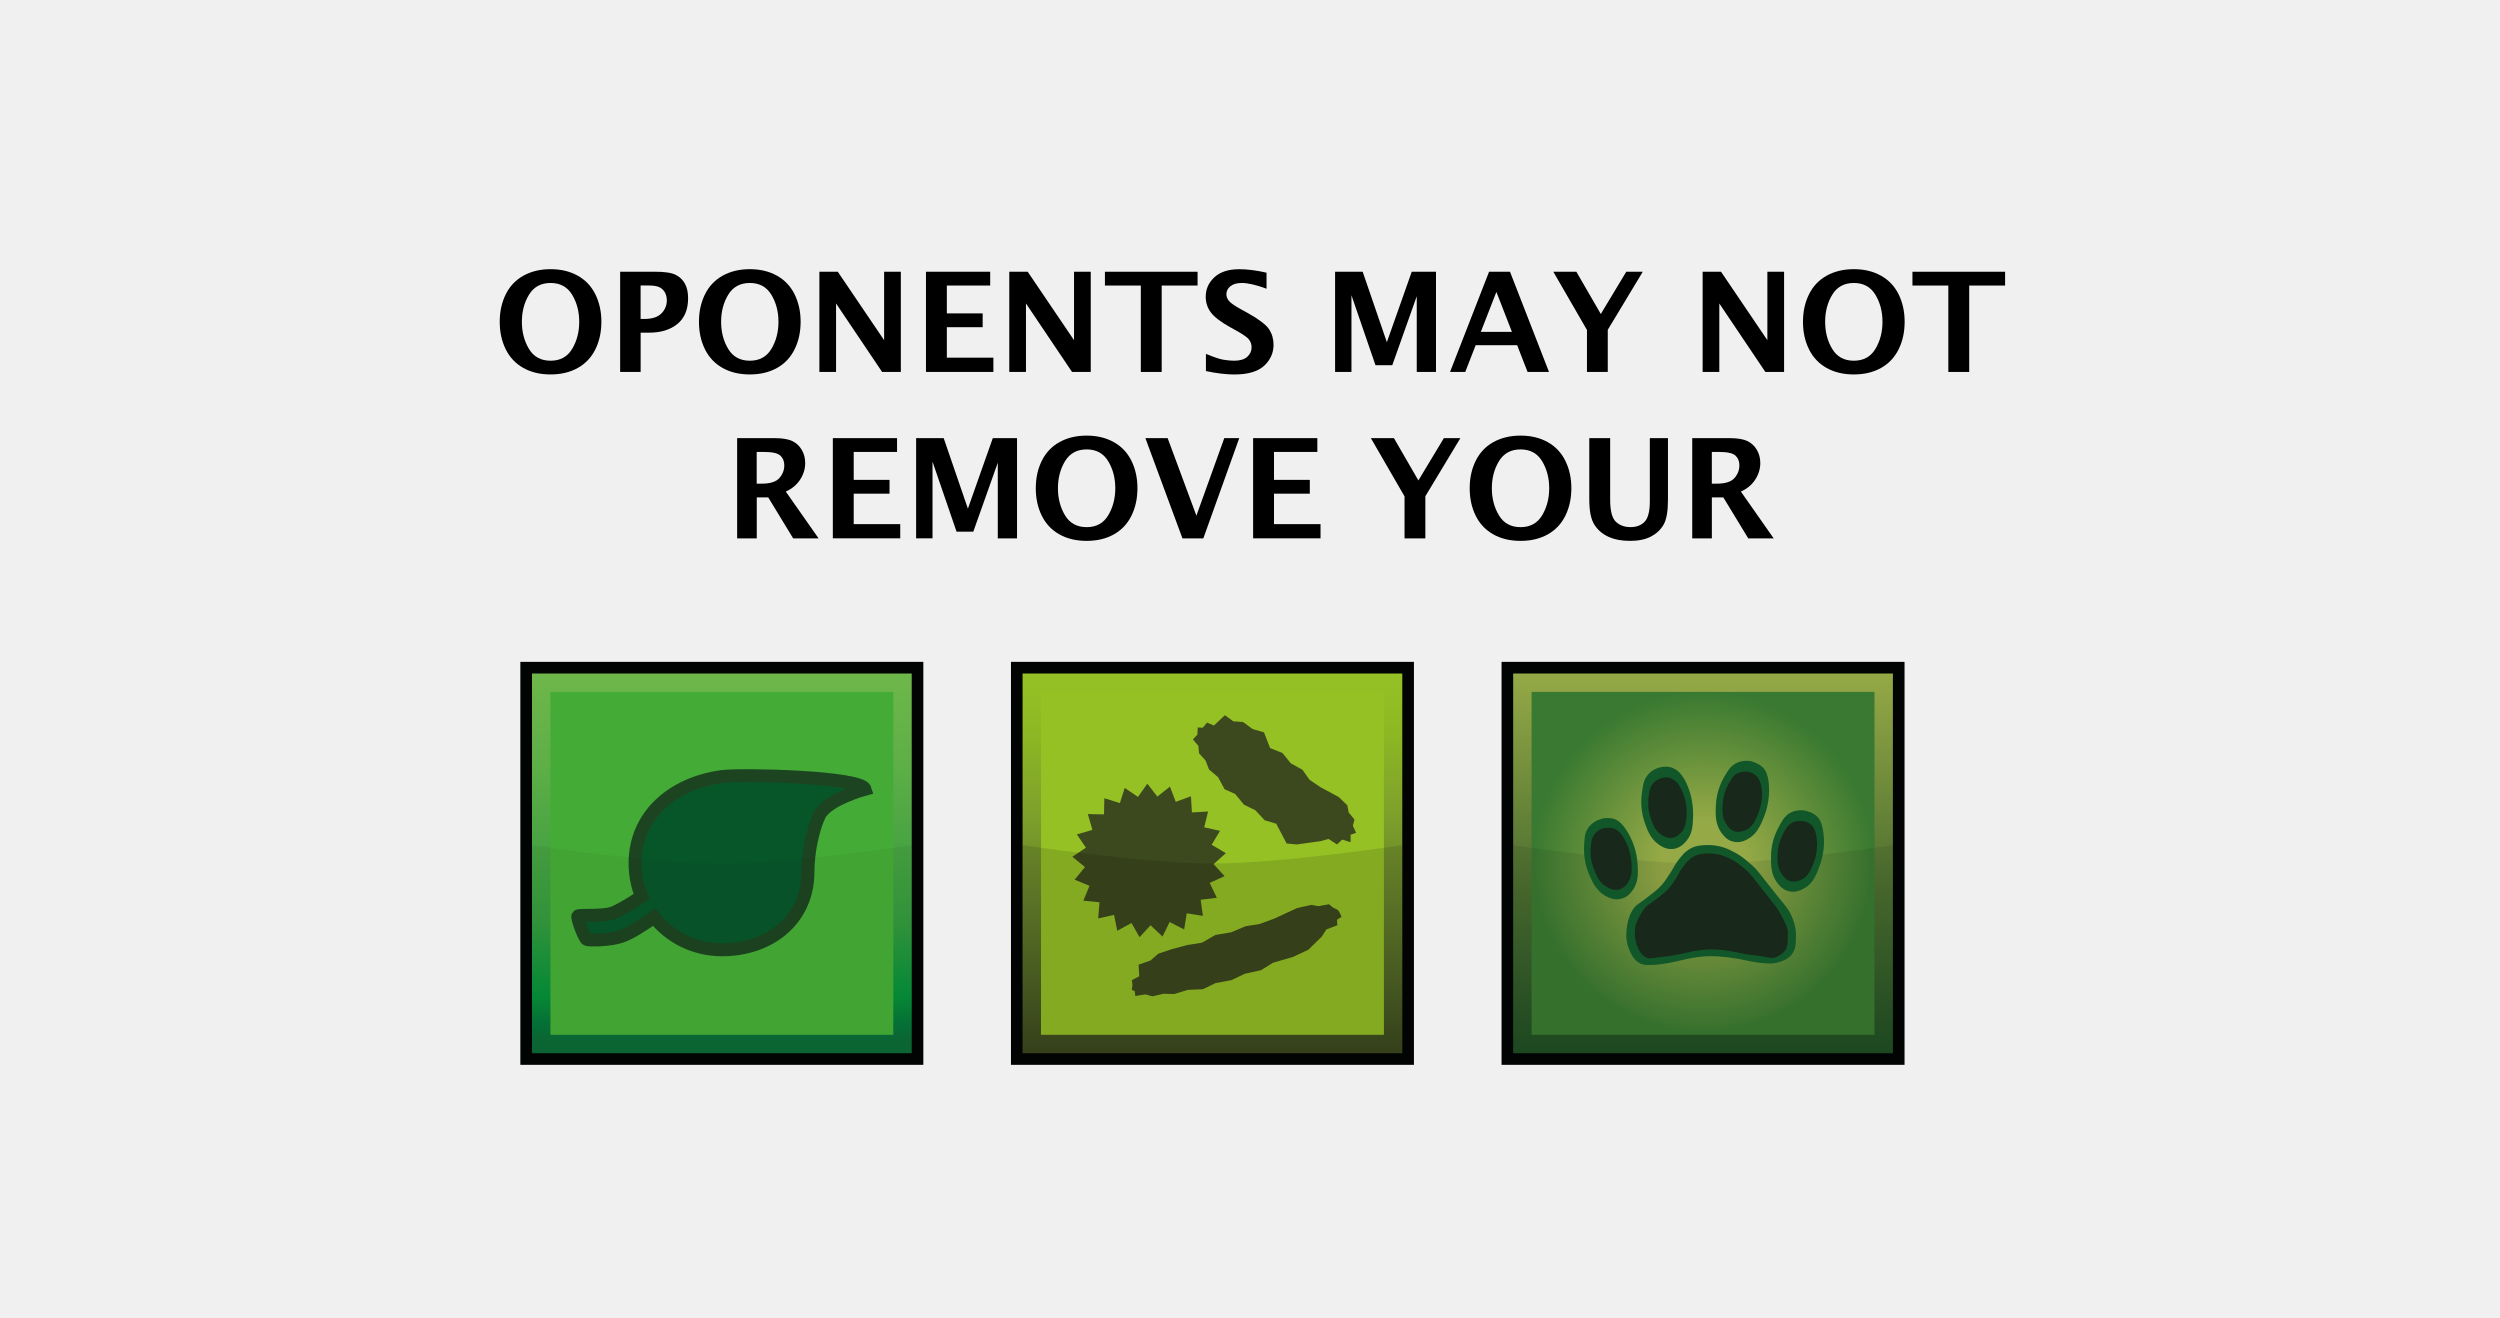
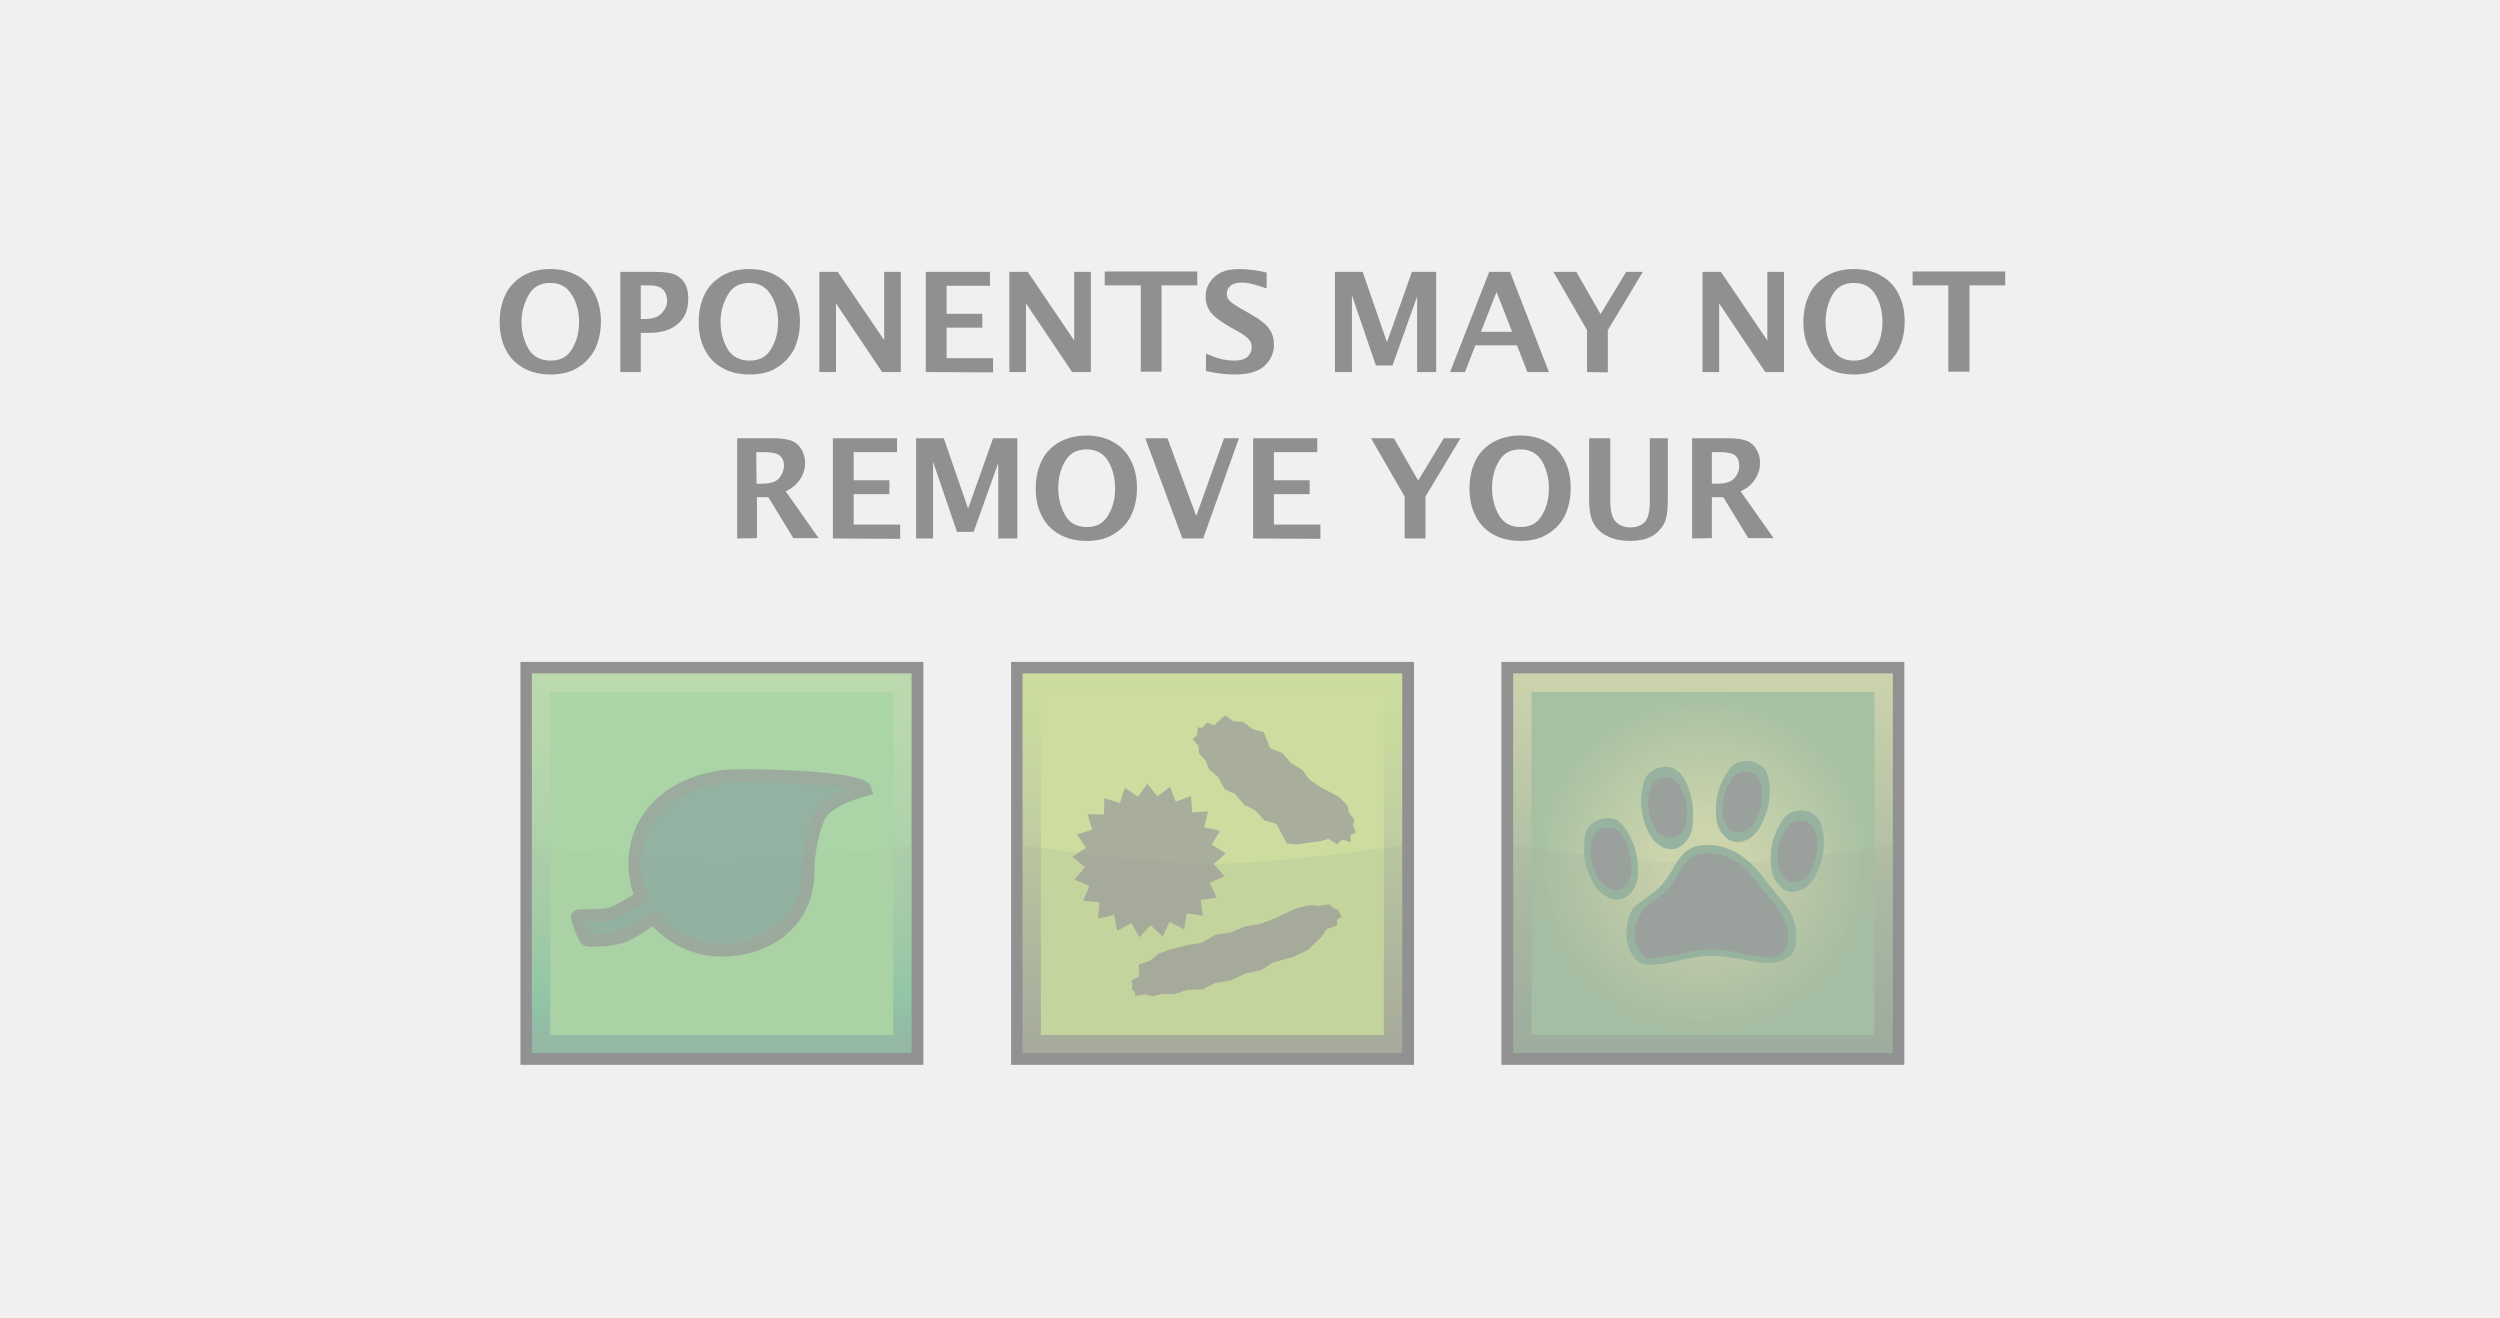
- <svg xmlns="http://www.w3.org/2000/svg" id="Layer" viewBox="0 0 721 379.91">
-   <defs>
-     <style>.cls-1{fill:url(#linear-gradient-2);}.cls-2,.cls-3,.cls-4,.cls-5{fill:#020303;}.cls-6{fill:#fff;opacity:0;stroke:#1d1d1b;}.cls-6,.cls-7{stroke-miterlimit:10;}.cls-8{fill:#18291b;}.cls-9{fill:url(#radial-gradient);}.cls-3{opacity:.12;}.cls-3,.cls-4,.cls-5{isolation:isolate;}.cls-10{fill:#3c481e;}.cls-11{fill:#44ac36;}.cls-4{opacity:.08;}.cls-12{fill:#95c125;}.cls-7{fill:#07562a;stroke:#1c4421;stroke-width:3.73px;}.cls-13{fill:url(#linear-gradient-3);}.cls-14{fill:#115729;}.cls-5{opacity:.05;}.cls-15{fill:url(#linear-gradient);}</style>
-     <linearGradient id="linear-gradient" x1="-685.29" y1="1249.26" x2="-607.85" y2="1171.82" gradientTransform="translate(-190.6 -1064.17) rotate(-45)" gradientUnits="userSpaceOnUse">
-       <stop offset="0" stop-color="#0c6835" />
-       <stop offset=".04" stop-color="#0a6b36" />
-       <stop offset=".08" stop-color="#047638" />
-       <stop offset=".13" stop-color="#078738" />
-       <stop offset=".15" stop-color="#058f39" />
-       <stop offset=".35" stop-color="#34993d" />
-       <stop offset=".76" stop-color="#5eaf47" />
-       <stop offset="1" stop-color="#6eb74a" />
-     </linearGradient>
-     <linearGradient id="linear-gradient-2" x1="-585.24" y1="1349.31" x2="-507.81" y2="1271.87" gradientTransform="translate(-190.6 -1064.17) rotate(-45)" gradientUnits="userSpaceOnUse">
-       <stop offset="0" stop-color="#3c481e" />
-       <stop offset=".14" stop-color="#4a5d23" />
-       <stop offset=".42" stop-color="#68842b" />
-       <stop offset=".66" stop-color="#80a42a" />
-       <stop offset=".86" stop-color="#8fb923" />
-       <stop offset="1" stop-color="#95c125" />
-     </linearGradient>
-     <linearGradient id="linear-gradient-3" x1="-485.19" y1="1449.36" x2="-407.76" y2="1371.92" gradientTransform="translate(-190.6 -1064.17) rotate(-45)" gradientUnits="userSpaceOnUse">
-       <stop offset="0" stop-color="#1f4d23" />
-       <stop offset=".43" stop-color="#4b6e30" />
-       <stop offset="1" stop-color="#95a946" />
-     </linearGradient>
-     <radialGradient id="radial-gradient" cx="491.16" cy="502.16" fx="491.16" fy="502.16" r="49.44" gradientTransform="translate(0 -253.17)" gradientUnits="userSpaceOnUse">
-       <stop offset=".25" stop-color="#95a946" />
-       <stop offset="1" stop-color="#397931" />
-     </radialGradient>
-   </defs>
-   <rect class="cls-6" x=".5" y=".5" width="720" height="378.91" />
-   <g>
+ <svg xmlns="http://www.w3.org/2000/svg" version="1.1" id="Layer" x="0px" y="0px" viewBox="0 0 721 379.9" style="enable-background:new 0 0 721 379.9;" xml:space="preserve">
+   <style type="text/css">
+ 	.st0{fill:#FFFFFF;fill-opacity:0;}
+ 	.st1{opacity:0.4;}
+ 	.st2{fill:#020303;}
+ 	.st3{fill:url(#SVGID_1_);}
+ 	.st4{fill:#44AC36;}
+ 	.st5{fill:#07562A;stroke:#1C4421;stroke-width:3.73;stroke-miterlimit:10;}
+ 	.st6{opacity:5.000000e-02;fill:#020303;enable-background:new    ;}
+ 	.st7{fill:url(#SVGID_00000090276180738853172550000001376393232641615753_);}
+ 	.st8{fill:#95C125;}
+ 	.st9{fill:#3C481E;}
+ 	.st10{opacity:0.12;fill:#020303;enable-background:new    ;}
+ 	.st11{fill:url(#SVGID_00000041991233770222218300000011459890659811664028_);}
+ 	.st12{fill:url(#SVGID_00000070802816105334638080000000564581341615399308_);}
+ 	.st13{opacity:8.000000e-02;fill:#020303;enable-background:new    ;}
+ 	.st14{fill:#115729;}
+ 	.st15{fill:#18291B;}
+ </style>
+   <rect x="0.5" y="0.5" class="st0" width="720" height="378.9" />
+   <g class="st1">
    <g>
-       <path d="M158.79,107.99c-3.01,0-5.62-.62-7.85-1.87s-3.92-3.03-5.08-5.37c-1.16-2.34-1.74-4.98-1.74-7.94s.58-5.59,1.74-7.93c1.16-2.34,2.86-4.14,5.1-5.38,2.24-1.24,4.85-1.87,7.83-1.87s5.57,.62,7.81,1.87c2.24,1.24,3.94,3.04,5.1,5.38,1.16,2.34,1.74,4.99,1.74,7.93s-.58,5.6-1.74,7.94c-1.16,2.34-2.85,4.13-5.07,5.37-2.22,1.24-4.83,1.87-7.84,1.87Zm0-3.96c2.79,0,4.86-1.14,6.22-3.41,1.36-2.27,2.04-4.88,2.04-7.81s-.68-5.55-2.05-7.81c-1.37-2.26-3.44-3.39-6.21-3.39s-4.86,1.13-6.23,3.39c-1.37,2.26-2.05,4.86-2.05,7.81s.68,5.54,2.04,7.81c1.36,2.27,3.44,3.41,6.24,3.41Z" />
-       <path d="M178.85,107.27v-28.91h9.94c2.89,0,4.92,.3,6.1,.91,1.18,.61,2.06,1.46,2.66,2.57,.6,1.11,.9,2.5,.9,4.18,0,3.23-1.02,5.69-3.05,7.38-2.04,1.69-4.77,2.54-8.19,2.54h-2.45v11.33h-5.9Zm5.9-15.29h1.13c2.21,0,3.84-.53,4.87-1.59,1.04-1.06,1.56-2.31,1.56-3.74,0-.81-.16-1.54-.49-2.2-.33-.66-.83-1.17-1.52-1.55-.69-.38-1.78-.57-3.29-.57h-2.26v9.65Z" />
-       <path d="M216.25,107.99c-3.01,0-5.62-.62-7.85-1.87s-3.92-3.03-5.08-5.37c-1.16-2.34-1.74-4.98-1.74-7.94s.58-5.59,1.74-7.93c1.16-2.34,2.86-4.14,5.1-5.38,2.24-1.24,4.85-1.87,7.83-1.87s5.57,.62,7.81,1.87c2.24,1.24,3.94,3.04,5.1,5.38,1.16,2.34,1.74,4.99,1.74,7.93s-.58,5.6-1.74,7.94c-1.16,2.34-2.85,4.13-5.07,5.37-2.22,1.24-4.83,1.87-7.84,1.87Zm0-3.96c2.79,0,4.86-1.14,6.22-3.41,1.36-2.27,2.04-4.88,2.04-7.81s-.68-5.55-2.05-7.81c-1.37-2.26-3.44-3.39-6.21-3.39s-4.86,1.13-6.23,3.39c-1.37,2.26-2.05,4.86-2.05,7.81s.68,5.54,2.04,7.81c1.36,2.27,3.44,3.41,6.24,3.41Z" />
-       <path d="M236.31,107.27v-28.91h5.3l13.37,19.75v-19.75h4.82v28.91h-5.4l-13.28-19.75v19.75h-4.82Z" />
-       <path d="M267.05,107.27v-28.91h18.52v3.98h-12.5v8.05h10.33v3.98h-10.33v8.79h13.42v4.1h-19.43Z" />
-       <path d="M291.08,107.27v-28.91h5.3l13.37,19.75v-19.75h4.82v28.91h-5.4l-13.28-19.75v19.75h-4.82Z" />
-       <path d="M329.01,107.27v-24.92h-10.35v-3.98h26.72v3.98h-10.35v24.92h-6.02Z" />
-       <path d="M347.79,107.01v-4.96c2.26,.95,3.94,1.51,5.06,1.7,1.12,.18,2.14,.28,3.08,.28,1.69,0,2.95-.38,3.78-1.13,.83-.76,1.25-1.66,1.25-2.72,0-.81-.23-1.54-.7-2.19-.47-.64-1.61-1.47-3.42-2.48l-1.95-1.08c-2.79-1.55-4.67-2.98-5.66-4.3-1-1.32-1.5-2.84-1.5-4.57,0-2.18,.83-4.04,2.5-5.59,1.66-1.55,4.05-2.33,7.17-2.33,2.33,0,4.95,.33,7.87,1v4.63c-2.99-1.11-5.36-1.66-7.12-1.66-1.45,0-2.56,.32-3.32,.95s-1.14,1.39-1.14,2.28c0,.68,.23,1.31,.7,1.9,.45,.59,1.58,1.39,3.4,2.4l2.09,1.15c3.19,1.79,5.23,3.34,6.11,4.65,.87,1.33,1.3,2.82,1.3,4.47,0,2.37-.9,4.39-2.71,6.07-1.81,1.68-4.68,2.52-8.62,2.52-2.34,0-5.06-.33-8.16-.98Z" />
-       <path d="M385.04,107.27v-28.91h7.95l6.98,20.33,7.18-20.33h6.99v28.91h-5.55v-21.82l-7.06,19.88h-4.84l-6.93-20.18v22.11h-4.73Z" />
-       <path d="M418.19,107.27l11.26-28.91h6.03l11.25,28.91h-6.18l-3-7.71h-11.97l-3,7.71h-4.38Zm8.88-11.56h8.97l-4.48-11.52-4.49,11.52Z" />
-       <path d="M457.68,107.27v-12.11l-9.71-16.8h6.65l7.05,12.2,7.35-12.2h4.76l-10.1,16.76v12.15h-6.02Z" />
-       <path d="M491.04,107.27v-28.91h5.3l13.37,19.75v-19.75h4.82v28.91h-5.4l-13.28-19.75v19.75h-4.82Z" />
-       <path d="M534.65,107.99c-3.01,0-5.62-.62-7.85-1.87s-3.92-3.03-5.08-5.37c-1.16-2.34-1.74-4.98-1.74-7.94s.58-5.59,1.74-7.93c1.16-2.34,2.86-4.14,5.1-5.38,2.24-1.24,4.85-1.87,7.83-1.87s5.57,.62,7.81,1.87c2.24,1.24,3.94,3.04,5.1,5.38,1.16,2.34,1.74,4.99,1.74,7.93s-.58,5.6-1.74,7.94c-1.16,2.34-2.85,4.13-5.07,5.37-2.22,1.24-4.83,1.87-7.84,1.87Zm0-3.96c2.79,0,4.86-1.14,6.22-3.41,1.36-2.27,2.04-4.88,2.04-7.81s-.68-5.55-2.05-7.81c-1.37-2.26-3.44-3.39-6.21-3.39s-4.86,1.13-6.23,3.39c-1.37,2.26-2.05,4.86-2.05,7.81s.68,5.54,2.04,7.81c1.36,2.27,3.44,3.41,6.24,3.41Z" />
-       <path d="M561.9,107.27v-24.92h-10.35v-3.98h26.72v3.98h-10.35v24.92h-6.02Z" />
-       <path d="M212.59,155.27v-28.91h10.82c2.21,0,3.9,.28,5.06,.83,1.16,.55,2.07,1.39,2.74,2.52,.67,1.13,1.01,2.4,1.01,3.82,0,1.69-.49,3.29-1.46,4.79s-2.36,2.65-4.14,3.45l9.46,13.5h-7.33l-7.19-11.82h-3.31v11.82h-5.66Zm5.66-15.78h1.38c2.48,0,4.2-.54,5.14-1.62,.95-1.08,1.42-2.3,1.42-3.67,0-1.18-.39-2.13-1.16-2.82-.77-.7-2.34-1.04-4.7-1.04h-2.1v9.16Z" />
-       <path d="M240.19,155.27v-28.91h18.52v3.98h-12.5v8.05h10.33v3.98h-10.33v8.79h13.42v4.1h-19.43Z" />
-       <path d="M264.21,155.27v-28.91h7.95l6.98,20.33,7.18-20.33h6.99v28.91h-5.55v-21.82l-7.06,19.88h-4.83l-6.93-20.18v22.11h-4.73Z" />
-       <path d="M313.39,155.99c-3.01,0-5.62-.62-7.85-1.87s-3.92-3.03-5.08-5.37c-1.16-2.34-1.74-4.98-1.74-7.94s.58-5.59,1.74-7.93c1.16-2.34,2.86-4.14,5.1-5.38,2.24-1.24,4.85-1.87,7.83-1.87s5.57,.62,7.81,1.87c2.24,1.24,3.94,3.04,5.1,5.38,1.16,2.34,1.74,4.99,1.74,7.93s-.58,5.6-1.74,7.94c-1.16,2.34-2.85,4.13-5.07,5.37-2.22,1.24-4.83,1.87-7.84,1.87Zm0-3.96c2.79,0,4.86-1.14,6.22-3.41,1.36-2.27,2.04-4.88,2.04-7.81s-.68-5.55-2.05-7.81c-1.37-2.26-3.44-3.39-6.21-3.39s-4.86,1.13-6.23,3.39c-1.37,2.26-2.05,4.86-2.05,7.81s.68,5.54,2.04,7.81c1.36,2.27,3.44,3.41,6.24,3.41Z" />
-       <path d="M341.02,155.27l-10.69-28.91h6.42l8.29,22.36,8.04-22.36h4.32l-10.36,28.91h-6.01Z" />
-       <path d="M361.4,155.27v-28.91h18.52v3.98h-12.5v8.05h10.33v3.98h-10.33v8.79h13.42v4.1h-19.43Z" />
-       <path d="M405.07,155.27v-12.11l-9.71-16.8h6.65l7.05,12.2,7.35-12.2h4.76l-10.1,16.76v12.15h-6.02Z" />
-       <path d="M438.53,155.99c-3.01,0-5.62-.62-7.85-1.87s-3.92-3.03-5.08-5.37c-1.16-2.34-1.74-4.98-1.74-7.94s.58-5.59,1.74-7.93c1.16-2.34,2.86-4.14,5.1-5.38,2.24-1.24,4.85-1.87,7.83-1.87s5.57,.62,7.81,1.87c2.24,1.24,3.94,3.04,5.1,5.38,1.16,2.34,1.74,4.99,1.74,7.93s-.58,5.6-1.74,7.94c-1.16,2.34-2.85,4.13-5.07,5.37-2.22,1.24-4.83,1.87-7.84,1.87Zm0-3.96c2.79,0,4.86-1.14,6.22-3.41,1.36-2.27,2.04-4.88,2.04-7.81s-.68-5.55-2.05-7.81c-1.37-2.26-3.44-3.39-6.21-3.39s-4.86,1.13-6.23,3.39c-1.37,2.26-2.05,4.86-2.05,7.81s.68,5.54,2.04,7.81c1.36,2.27,3.44,3.41,6.24,3.41Z" />
-       <path d="M458.35,126.36h6.02v17.73c0,3.21,.54,5.33,1.63,6.37,1.09,1.04,2.5,1.56,4.23,1.56s3.06-.51,4.07-1.54c1.01-1.03,1.51-3.02,1.51-5.96v-18.16h5.23v17.75c0,3.35-.42,5.75-1.26,7.2-.84,1.45-2.05,2.59-3.64,3.43-1.59,.83-3.6,1.25-6.04,1.25s-4.45-.39-6.17-1.16-3.08-1.93-4.08-3.46c-1-1.53-1.5-3.97-1.5-7.31v-17.7Z" />
-       <path d="M488.04,155.27v-28.91h10.82c2.21,0,3.9,.28,5.06,.83,1.16,.55,2.07,1.39,2.74,2.52,.67,1.13,1.01,2.4,1.01,3.82,0,1.69-.49,3.29-1.46,4.79s-2.36,2.65-4.14,3.45l9.46,13.5h-7.33l-7.19-11.82h-3.31v11.82h-5.66Zm5.66-15.78h1.38c2.48,0,4.2-.54,5.14-1.62,.95-1.08,1.42-2.3,1.42-3.67,0-1.18-.38-2.13-1.15-2.82-.77-.7-2.34-1.04-4.7-1.04h-2.1v9.16Z" />
+       <path d="M158.8,108c-3,0-5.6-0.6-7.9-1.9s-3.9-3-5.1-5.4c-1.2-2.3-1.7-5-1.7-7.9s0.6-5.6,1.7-7.9s2.9-4.1,5.1-5.4s4.9-1.9,7.8-1.9    s5.6,0.6,7.8,1.9c2.2,1.2,3.9,3,5.1,5.4s1.7,5,1.7,7.9s-0.6,5.6-1.7,7.9c-1.2,2.3-2.9,4.1-5.1,5.4    C164.4,107.4,161.8,108,158.8,108z M158.8,104c2.8,0,4.9-1.1,6.2-3.4c1.4-2.3,2-4.9,2-7.8s-0.7-5.6-2.1-7.8    c-1.4-2.3-3.4-3.4-6.2-3.4s-4.9,1.1-6.2,3.4s-2.1,4.9-2.1,7.8s0.7,5.5,2,7.8S156,104,158.8,104L158.8,104z" />
+       <path d="M178.9,107.3V78.4h9.9c2.9,0,4.9,0.3,6.1,0.9c1.2,0.6,2.1,1.5,2.7,2.6s0.9,2.5,0.9,4.2c0,3.2-1,5.7-3.1,7.4    c-2,1.7-4.8,2.5-8.2,2.5h-2.4v11.3L178.9,107.3L178.9,107.3z M184.8,92h1.1c2.2,0,3.8-0.5,4.9-1.6c1-1.1,1.6-2.3,1.6-3.7    c0-0.8-0.2-1.5-0.5-2.2c-0.3-0.7-0.8-1.2-1.5-1.6c-0.7-0.4-1.8-0.6-3.3-0.6h-2.3C184.8,82.3,184.8,92,184.8,92z" />
+       <path d="M216.2,108c-3,0-5.6-0.6-7.9-1.9s-3.9-3-5.1-5.4c-1.2-2.3-1.7-5-1.7-7.9s0.6-5.6,1.7-7.9s2.9-4.1,5.1-5.4s4.9-1.9,7.8-1.9    s5.6,0.6,7.8,1.9c2.2,1.2,3.9,3,5.1,5.4s1.7,5,1.7,7.9s-0.6,5.6-1.7,7.9c-1.2,2.3-2.9,4.1-5.1,5.4    C221.9,107.4,219.3,108,216.2,108z M216.2,104c2.8,0,4.9-1.1,6.2-3.4c1.4-2.3,2-4.9,2-7.8s-0.7-5.6-2.1-7.8    c-1.4-2.3-3.4-3.4-6.2-3.4s-4.9,1.1-6.2,3.4s-2.1,4.9-2.1,7.8s0.7,5.5,2,7.8S213.4,104,216.2,104L216.2,104z" />
+       <path d="M236.3,107.3V78.4h5.3L255,98.1V78.4h4.8v28.9h-5.4l-13.3-19.8v19.8L236.3,107.3L236.3,107.3z" />
+       <path d="M267,107.3V78.4h18.5v4h-12.5v8.1h10.3v4h-10.3v8.8h13.4v4.1L267,107.3L267,107.3z" />
+       <path d="M291.1,107.3V78.4h5.3l13.4,19.8V78.4h4.8v28.9h-5.4l-13.3-19.8v19.8L291.1,107.3L291.1,107.3z" />
+       <path d="M329,107.3V82.3h-10.4v-4h26.7v4H335v24.9H329z" />
+       <path d="M347.8,107v-5c2.3,0.9,3.9,1.5,5.1,1.7c1.1,0.2,2.1,0.3,3.1,0.3c1.7,0,3-0.4,3.8-1.1c0.8-0.8,1.2-1.7,1.2-2.7    c0-0.8-0.2-1.5-0.7-2.2c-0.5-0.6-1.6-1.5-3.4-2.5l-2-1.1c-2.8-1.6-4.7-3-5.7-4.3c-1-1.3-1.5-2.8-1.5-4.6c0-2.2,0.8-4,2.5-5.6    c1.7-1.6,4-2.3,7.2-2.3c2.3,0,5,0.3,7.9,1v4.6c-3-1.1-5.4-1.7-7.1-1.7c-1.5,0-2.6,0.3-3.3,0.9s-1.1,1.4-1.1,2.3    c0,0.7,0.2,1.3,0.7,1.9c0.5,0.6,1.6,1.4,3.4,2.4l2.1,1.2c3.2,1.8,5.2,3.3,6.1,4.7c0.9,1.3,1.3,2.8,1.3,4.5c0,2.4-0.9,4.4-2.7,6.1    s-4.7,2.5-8.6,2.5C353.6,108,350.9,107.7,347.8,107L347.8,107z" />
+       <path d="M385,107.3V78.4h8l7,20.3l7.2-20.3h7v28.9h-5.5V85.5l-7.1,19.9h-4.8l-6.9-20.2v22.1L385,107.3L385,107.3z" />
+       <path d="M418.2,107.3l11.3-28.9h6l11.2,28.9h-6.2l-3-7.7h-12l-3,7.7L418.2,107.3L418.2,107.3z M427.1,95.7h9l-4.5-11.5    C431.6,84.2,427.1,95.7,427.1,95.7z" />
+       <path d="M457.7,107.3V95.2L448,78.4h6.6l7,12.2l7.4-12.2h4.8l-10.1,16.8v12.2L457.7,107.3L457.7,107.3z" />
+       <path d="M491,107.3V78.4h5.3l13.4,19.8V78.4h4.8v28.9h-5.4l-13.3-19.8v19.8L491,107.3L491,107.3z" />
+       <path d="M534.7,108c-3,0-5.6-0.6-7.8-1.9s-3.9-3-5.1-5.4c-1.2-2.3-1.7-5-1.7-7.9s0.6-5.6,1.7-7.9s2.9-4.1,5.1-5.4s4.8-1.9,7.8-1.9    s5.6,0.6,7.8,1.9c2.2,1.2,3.9,3,5.1,5.4s1.7,5,1.7,7.9s-0.6,5.6-1.7,7.9c-1.2,2.3-2.8,4.1-5.1,5.4    C540.3,107.4,537.7,108,534.7,108L534.7,108z M534.7,104c2.8,0,4.9-1.1,6.2-3.4c1.4-2.3,2-4.9,2-7.8s-0.7-5.6-2-7.8    c-1.4-2.3-3.4-3.4-6.2-3.4s-4.9,1.1-6.2,3.4s-2,4.9-2,7.8s0.7,5.5,2,7.8S531.8,104,534.7,104L534.7,104z" />
+       <path d="M561.9,107.3V82.3h-10.3v-4h26.7v4h-10.3v24.9H561.9z" />
+       <path d="M212.6,155.3v-28.9h10.8c2.2,0,3.9,0.3,5.1,0.8s2.1,1.4,2.7,2.5s1,2.4,1,3.8c0,1.7-0.5,3.3-1.5,4.8s-2.4,2.6-4.1,3.4    l9.5,13.5h-7.3l-7.2-11.8h-3.3v11.8L212.6,155.3L212.6,155.3z M218.2,139.5h1.4c2.5,0,4.2-0.5,5.1-1.6c0.9-1.1,1.4-2.3,1.4-3.7    c0-1.2-0.4-2.1-1.2-2.8c-0.8-0.7-2.3-1-4.7-1h-2.1L218.2,139.5L218.2,139.5z" />
+       <path d="M240.2,155.3v-28.9h18.5v4h-12.5v8.1h10.3v4h-10.3v8.8h13.4v4.1L240.2,155.3L240.2,155.3z" />
+       <path d="M264.2,155.3v-28.9h8l7,20.3l7.2-20.3h7v28.9h-5.5v-21.8l-7.1,19.9h-4.8l-6.9-20.2v22.1L264.2,155.3L264.2,155.3z" />
+       <path d="M313.4,156c-3,0-5.6-0.6-7.9-1.9s-3.9-3-5.1-5.4c-1.2-2.3-1.7-5-1.7-7.9s0.6-5.6,1.7-7.9s2.9-4.1,5.1-5.4    c2.2-1.2,4.9-1.9,7.8-1.9s5.6,0.6,7.8,1.9c2.2,1.2,3.9,3,5.1,5.4s1.7,5,1.7,7.9s-0.6,5.6-1.7,7.9s-2.9,4.1-5.1,5.4    C319,155.4,316.4,156,313.4,156z M313.4,152c2.8,0,4.9-1.1,6.2-3.4c1.4-2.3,2-4.9,2-7.8s-0.7-5.6-2-7.8s-3.4-3.4-6.2-3.4    s-4.9,1.1-6.2,3.4c-1.4,2.3-2,4.9-2,7.8s0.7,5.5,2,7.8C308.5,150.9,310.6,152,313.4,152L313.4,152z" />
+       <path d="M341,155.3l-10.7-28.9h6.4l8.3,22.4l8-22.4h4.3L347,155.3H341L341,155.3z" />
+       <path d="M361.4,155.3v-28.9h18.5v4h-12.5v8.1h10.3v4h-10.3v8.8h13.4v4.1L361.4,155.3L361.4,155.3z" />
+       <path d="M405.1,155.3v-12.1l-9.7-16.8h6.6l7,12.2l7.4-12.2h4.8l-10.1,16.8v12.1L405.1,155.3L405.1,155.3z" />
+       <path d="M438.5,156c-3,0-5.6-0.6-7.9-1.9s-3.9-3-5.1-5.4c-1.2-2.3-1.7-5-1.7-7.9s0.6-5.6,1.7-7.9s2.9-4.1,5.1-5.4    c2.2-1.2,4.9-1.9,7.8-1.9s5.6,0.6,7.8,1.9c2.2,1.2,3.9,3,5.1,5.4s1.7,5,1.7,7.9s-0.6,5.6-1.7,7.9s-2.9,4.1-5.1,5.4    C444.1,155.4,441.5,156,438.5,156z M438.5,152c2.8,0,4.9-1.1,6.2-3.4c1.4-2.3,2-4.9,2-7.8s-0.7-5.6-2-7.8s-3.4-3.4-6.2-3.4    s-4.9,1.1-6.2,3.4c-1.4,2.3-2,4.9-2,7.8s0.7,5.5,2,7.8C433.7,150.9,435.7,152,438.5,152L438.5,152z" />
+       <path d="M458.4,126.4h6v17.7c0,3.2,0.5,5.3,1.6,6.4s2.5,1.6,4.2,1.6s3.1-0.5,4.1-1.5s1.5-3,1.5-6v-18.2h5.2v17.8    c0,3.4-0.4,5.8-1.3,7.2s-2,2.6-3.6,3.4c-1.6,0.8-3.6,1.2-6,1.2s-4.5-0.4-6.2-1.2s-3.1-1.9-4.1-3.5c-1-1.5-1.5-4-1.5-7.3V126.4    L458.4,126.4z" />
+       <path d="M488,155.3v-28.9h10.8c2.2,0,3.9,0.3,5.1,0.8s2.1,1.4,2.7,2.5c0.7,1.1,1,2.4,1,3.8c0,1.7-0.5,3.3-1.5,4.8    s-2.4,2.6-4.1,3.4l9.5,13.5h-7.3l-7.2-11.8h-3.3v11.8L488,155.3L488,155.3z M493.7,139.5h1.4c2.5,0,4.2-0.5,5.1-1.6    c1-1.1,1.4-2.3,1.4-3.7c0-1.2-0.4-2.1-1.1-2.8c-0.8-0.7-2.3-1-4.7-1h-2.1L493.7,139.5L493.7,139.5z" />
    </g>
    <g id="plant">
-       <rect class="cls-2" x="150.07" y="190.88" width="116.22" height="116.22" />
-       <rect class="cls-15" x="153.43" y="194.24" width="109.51" height="109.51" />
-       <rect class="cls-11" x="158.74" y="199.55" width="98.89" height="98.89" />
-       <path id="leaf" class="cls-7" d="M208.13,223.97c-14.17,1.96-24.98,11.18-24.98,24.98,0,3.36,.65,6.62,1.86,9.6-2.61,1.77-6.43,4.1-8.29,4.75-3.26,1.12-9.79,.37-10.07,.93s1.86,6.43,2.61,6.71,6.71,.28,10.07-.93c2.42-.84,6.8-3.63,9.32-5.5,4.57,5.78,11.65,9.41,19.57,9.41,13.79,0,24.79-8.67,24.79-22.46,0-5.31,1.3-12.02,3.26-16.22,2.14-4.66,13.23-7.64,13.23-7.64-1.12-3.63-35.79-4.38-41.38-3.63Z" />
-       <path id="darker" class="cls-5" d="M262.94,303.75h-109.51v-60.02s34.48,5.31,54.71,5.31,54.8-5.31,54.8-5.31v60.02Z" />
+       <rect x="150.1" y="190.9" class="st2" width="116.2" height="116.2" />
+       <linearGradient id="SVGID_1_" gradientUnits="userSpaceOnUse" x1="-1107.505" y1="-1188.586" x2="-1030.07" y2="-1111.151" gradientTransform="matrix(0.7071 -0.7071 -0.7071 -0.7071 150.852 -1319.832)">
+         <stop offset="0" style="stop-color:#0C6835" />
+         <stop offset="4.000000e-02" style="stop-color:#0A6B36" />
+         <stop offset="8.000000e-02" style="stop-color:#047638" />
+         <stop offset="0.13" style="stop-color:#078738" />
+         <stop offset="0.15" style="stop-color:#058F39" />
+         <stop offset="0.35" style="stop-color:#34993D" />
+         <stop offset="0.76" style="stop-color:#5EAF47" />
+         <stop offset="1" style="stop-color:#6EB74A" />
+       </linearGradient>
+       <rect x="153.4" y="194.2" class="st3" width="109.5" height="109.5" />
+       <rect x="158.7" y="199.6" class="st4" width="98.9" height="98.9" />
+       <path id="leaf" class="st5" d="M208.1,224c-14.2,2-25,11.2-25,25c0,3.4,0.6,6.6,1.9,9.6c-2.6,1.8-6.4,4.1-8.3,4.8    c-3.3,1.1-9.8,0.4-10.1,0.9s1.9,6.4,2.6,6.7s6.7,0.3,10.1-0.9c2.4-0.8,6.8-3.6,9.3-5.5c4.6,5.8,11.6,9.4,19.6,9.4    c13.8,0,24.8-8.7,24.8-22.5c0-5.3,1.3-12,3.3-16.2c2.1-4.7,13.2-7.6,13.2-7.6C248.4,224,213.7,223.2,208.1,224L208.1,224z" />
+       <path id="darker" class="st6" d="M262.9,303.8H153.4v-60c0,0,34.5,5.3,54.7,5.3s54.8-5.3,54.8-5.3L262.9,303.8L262.9,303.8z" />
    </g>
    <g id="microbe">
-       <rect class="cls-2" x="291.56" y="190.88" width="116.22" height="116.22" />
-       <rect class="cls-1" x="294.91" y="194.24" width="109.51" height="109.51" />
-       <rect class="cls-12" x="300.23" y="199.55" width="98.89" height="98.89" />
+       <rect x="291.6" y="190.9" class="st2" width="116.2" height="116.2" />
+       <linearGradient id="SVGID_00000142155622412228943350000009637784817449211280_" gradientUnits="userSpaceOnUse" x1="-1007.464" y1="-1288.633" x2="-930.029" y2="-1211.188" gradientTransform="matrix(0.7071 -0.7071 -0.7071 -0.7071 150.852 -1319.832)">
+         <stop offset="0" style="stop-color:#3C481E" />
+         <stop offset="0.14" style="stop-color:#4A5D23" />
+         <stop offset="0.42" style="stop-color:#68842B" />
+         <stop offset="0.66" style="stop-color:#80A42A" />
+         <stop offset="0.86" style="stop-color:#8FB923" />
+         <stop offset="1" style="stop-color:#95C125" />
+       </linearGradient>
+       <rect x="294.9" y="194.2" style="fill:url(#SVGID_00000142155622412228943350000009637784817449211280_);" width="109.5" height="109.5" />
+       <rect x="300.2" y="199.6" class="st8" width="98.9" height="98.9" />
      <g id="microbes">
-         <polygon class="cls-10" points="350.93 258.92 346.27 259.48 346.92 264.14 342.26 263.39 341.51 268.05 337.32 265.91 335.27 270.1 331.82 266.84 328.65 270.29 326.32 266.19 322.22 268.42 321.29 263.86 316.72 264.88 317.1 260.22 312.44 259.75 314.21 255.47 309.92 253.7 312.9 250.06 309.27 247.08 313.18 244.47 310.57 240.65 315.05 239.34 313.74 234.78 318.4 234.87 318.49 230.21 322.97 231.61 324.37 227.23 328.19 229.84 330.89 226.02 333.78 229.74 337.41 226.86 339.09 231.24 343.47 229.65 343.75 234.31 348.41 234.03 347.29 238.6 351.86 239.62 349.44 243.63 353.54 246.05 350 249.22 353.16 252.67 348.88 254.63 350.93 258.92" />
-         <polygon class="cls-10" points="391.1 240.18 389.51 240.74 389.51 242.89 387.09 242.14 385.6 243.54 383.17 241.95 380.75 242.61 373.95 243.54 371.06 243.26 368.08 237.57 364.72 236.55 362.02 233.66 358.76 232.07 356.24 229 353.16 227.6 351.3 224.15 348.69 221.92 347.67 219.31 345.8 217.26 345.61 215.11 344.03 213.25 345.34 211.85 345.43 209.8 346.83 209.89 348.13 208.4 350.09 209.24 353.26 206.26 355.68 208.03 358.48 208.22 361.27 210.27 364.53 211.2 366.31 215.76 369.85 217.16 372.27 220.14 375.63 222.01 377.68 224.9 380.84 227.04 386.06 229.84 388.58 232.26 388.95 234.31 390.63 236.36 390.16 238.13 391.1 240.18" />
-         <polygon class="cls-10" points="385.88 262.46 386.25 263.02 386.9 264.41 385.6 265.25 385.69 266.84 382.52 268.05 381.22 270.1 377.3 273.92 372.92 275.97 367.14 277.65 363.7 279.79 359.04 280.82 355.12 282.68 350.55 283.52 346.92 285.29 342.54 285.48 338.62 286.69 335.55 286.6 332.38 287.34 330.33 286.78 327.44 287.25 327.25 285.85 326.42 285.48 326.6 284.08 326.42 282.68 328.56 281.56 328.37 278.21 331.82 277 334.06 275.04 337.97 273.73 342.54 272.52 346.64 271.87 350.55 269.63 355.03 268.89 359.22 267.12 363.32 266.47 367.61 264.88 374.04 261.9 378.14 260.97 380.19 261.34 383.27 260.78 384.39 261.71 385.88 262.46" />
+         <polygon class="st9" points="350.9,258.9 346.3,259.5 346.9,264.1 342.3,263.4 341.5,268 337.3,265.9 335.3,270.1 331.8,266.8      328.6,270.3 326.3,266.2 322.2,268.4 321.3,263.9 316.7,264.9 317.1,260.2 312.4,259.8 314.2,255.5 309.9,253.7 312.9,250.1      309.3,247.1 313.2,244.5 310.6,240.6 315,239.3 313.7,234.8 318.4,234.9 318.5,230.2 323,231.6 324.4,227.2 328.2,229.8      330.9,226 333.8,229.7 337.4,226.9 339.1,231.2 343.5,229.6 343.8,234.3 348.4,234 347.3,238.6 351.9,239.6 349.4,243.6      353.5,246.1 350,249.2 353.2,252.7 348.9,254.6    " />
+         <polygon class="st9" points="391.1,240.2 389.5,240.7 389.5,242.9 387.1,242.1 385.6,243.5 383.2,241.9 380.8,242.6 374,243.5      371.1,243.3 368.1,237.6 364.7,236.6 362,233.7 358.8,232.1 356.2,229 353.2,227.6 351.3,224.1 348.7,221.9 347.7,219.3      345.8,217.3 345.6,215.1 344,213.2 345.3,211.9 345.4,209.8 346.8,209.9 348.1,208.4 350.1,209.2 353.3,206.3 355.7,208      358.5,208.2 361.3,210.3 364.5,211.2 366.3,215.8 369.9,217.2 372.3,220.1 375.6,222 377.7,224.9 380.8,227 386.1,229.8      388.6,232.3 389,234.3 390.6,236.4 390.2,238.1    " />
+         <polygon class="st9" points="385.9,262.5 386.2,263 386.9,264.4 385.6,265.2 385.7,266.8 382.5,268 381.2,270.1 377.3,273.9      372.9,276 367.1,277.6 363.7,279.8 359,280.8 355.1,282.7 350.5,283.5 346.9,285.3 342.5,285.5 338.6,286.7 335.5,286.6      332.4,287.3 330.3,286.8 327.4,287.2 327.2,285.9 326.4,285.5 326.6,284.1 326.4,282.7 328.6,281.6 328.4,278.2 331.8,277      334.1,275 338,273.7 342.5,272.5 346.6,271.9 350.5,269.6 355,268.9 359.2,267.1 363.3,266.5 367.6,264.9 374,261.9 378.1,261      380.2,261.3 383.3,260.8 384.4,261.7    " />
      </g>
-       <path id="darker-2" class="cls-3" d="M404.42,303.75h-109.51v-60.02s34.48,5.31,54.71,5.31,54.8-5.31,54.8-5.31v60.02Z" />
+       <path id="darker-2" class="st10" d="M404.4,303.8H294.9v-60c0,0,34.5,5.3,54.7,5.3s54.8-5.3,54.8-5.3L404.4,303.8L404.4,303.8z" />
    </g>
    <g id="animal">
-       <rect class="cls-2" x="433.05" y="190.88" width="116.22" height="116.22" />
-       <rect class="cls-13" x="436.4" y="194.24" width="109.51" height="109.51" />
-       <rect class="cls-9" x="441.71" y="199.55" width="98.89" height="98.89" />
-       <path id="darker-3" class="cls-4" d="M545.91,303.75h-109.51v-60.02s34.48,5.31,54.71,5.31,54.8-5.31,54.8-5.31v60.02Z" />
-       <path class="cls-14" d="M479.55,221.17c-.28,0-2.98,.37-4.57,2.61-.65,.84-.93,1.77-1.12,2.8-.37,2.05-1.12,5.78,.37,10.35,.75,2.14,1.58,4.75,4.01,6.52,.75,.56,2.24,1.58,4.19,1.4,2.14-.19,3.45-1.77,3.91-2.33,1.86-2.14,1.86-4.66,1.96-7.36,0-1.3,0-5.31-2.05-9.51-1.4-2.8-2.61-3.54-3.17-3.82-1.49-.93-3.08-.75-3.54-.65Z" />
-       <path class="cls-14" d="M505.28,219.59c-.28-.09-2.89-.65-5.13,.84-.84,.56-1.49,1.3-2.05,2.24-1.12,1.77-3.08,4.94-3.26,9.79-.09,2.33-.19,5.03,1.49,7.55,.56,.75,1.58,2.24,3.45,2.7,2.05,.56,3.91-.47,4.47-.84,2.42-1.4,3.45-3.73,4.47-6.24,.47-1.21,1.86-4.94,1.4-9.6-.28-3.08-1.21-4.19-1.68-4.66-1.21-1.21-2.7-1.58-3.17-1.77Z" />
-       <path class="cls-14" d="M462.12,236.08c-.28,.09-2.89,.65-4.29,2.98-.56,.93-.75,1.77-.84,2.89-.19,2.05-.56,5.78,1.3,10.25,.93,2.05,1.96,4.57,4.66,6.15,.84,.47,2.42,1.3,4.29,.93,2.14-.37,3.26-2.05,3.73-2.7,1.58-2.33,1.49-4.85,1.3-7.55-.09-1.3-.47-5.22-2.98-9.23-1.58-2.61-2.89-3.26-3.54-3.54-1.68-.56-3.08-.28-3.63-.19Z" />
-       <path class="cls-14" d="M520.84,233.85c-.28-.09-2.89-.65-5.13,.93-.84,.65-1.4,1.4-1.96,2.33-1.03,1.86-2.98,5.03-2.98,9.88,0,2.33-.09,5.03,1.68,7.46,.56,.75,1.68,2.24,3.54,2.61,2.05,.47,3.82-.56,4.47-.93,2.42-1.4,3.36-3.82,4.29-6.34,.47-1.21,1.77-4.94,1.12-9.6-.37-3.08-1.3-4.19-1.77-4.66-1.3-1.21-2.8-1.58-3.26-1.68Z" />
-       <path class="cls-8" d="M520.19,236.83c-.19,0-2.14-.47-3.82,.75-.65,.47-1.03,1.03-1.49,1.68-.75,1.4-2.14,3.73-2.24,7.36,0,1.68-.09,3.73,1.3,5.59,.37,.56,1.21,1.68,2.61,1.96,1.58,.37,2.89-.47,3.36-.65,1.77-1.12,2.42-2.8,3.17-4.75,.37-.93,1.3-3.73,.84-7.18-.28-2.24-1.03-3.08-1.3-3.45-.93-1.03-2.05-1.3-2.42-1.3Z" />
-       <path class="cls-8" d="M504.53,222.66c-.19-.09-2.14-.47-3.82,.56-.65,.47-1.03,.93-1.49,1.68-.84,1.3-2.24,3.63-2.42,7.27-.09,1.68-.19,3.73,1.12,5.59,.37,.56,1.12,1.68,2.52,2.05,1.58,.37,2.89-.37,3.36-.56,1.77-1.03,2.52-2.7,3.26-4.57,.37-.93,1.4-3.63,1.03-7.08-.28-2.24-.93-3.08-1.21-3.45-.93-1.12-1.96-1.4-2.33-1.49Z" />
-       <path class="cls-8" d="M479.93,224.25c-.19,0-2.14,.28-3.36,1.86-.47,.65-.65,1.3-.84,2.05-.28,1.49-.84,4.19,.28,7.64,.56,1.58,1.12,3.54,2.98,4.85,.56,.37,1.68,1.12,3.08,1.03,1.58-.19,2.52-1.3,2.89-1.68,1.3-1.58,1.4-3.45,1.49-5.41,0-.93,0-3.91-1.58-6.99-1.03-2.05-1.96-2.61-2.33-2.8-1.12-.75-2.24-.65-2.61-.56Z" />
-       <path class="cls-8" d="M462.78,238.78c-.19,0-2.24,.47-3.26,2.33-.47,.75-.56,1.4-.65,2.24-.19,1.58-.47,4.47,1.03,7.83,.65,1.58,1.49,3.54,3.54,4.66,.65,.37,1.86,1.03,3.26,.75,1.58-.28,2.52-1.58,2.8-2.05,1.21-1.77,1.12-3.73,1.03-5.78-.09-1.03-.37-4.01-2.24-7.08-1.21-2.05-2.24-2.52-2.7-2.7-1.3-.47-2.52-.19-2.8-.19Z" />
-       <path class="cls-14" d="M491.95,243.72c-1.3,.09-2.7,.09-4.29,.93-1.77,.93-2.8,2.33-3.73,3.54-.84,1.12-.75,1.21-1.96,3.17-1.12,1.68-1.68,2.7-2.7,3.82-1.21,1.4-2.42,2.24-4.57,3.91-2.33,1.77-2.52,1.68-3.17,2.42-1.58,1.86-1.96,3.91-2.24,5.31-.19,1.3-.65,3.73,.37,6.52,.47,1.21,1.3,3.54,3.45,4.57,.84,.37,1.68,.47,3.73,.37,3.45-.19,5.78-.84,7.83-1.3,2.42-.56,4.94-1.12,8.11-1.21,3.82-.09,7.18,.56,8.95,.84,2.05,.37,3.54,.84,6.43,1.12,2.42,.28,3.63,.19,5.03-.28,.84-.28,2.33-.75,3.45-2.05,1.21-1.49,1.3-3.08,1.3-4.75,.09-1.12,.09-3.82-1.49-6.99-.65-1.4-1.21-2.05-3.36-4.66-5.78-7.18-6.06-8.02-8.39-9.97-1.4-1.21-2.8-2.42-4.94-3.45-1.12-.65-4.01-2.05-7.83-1.86Z" />
-       <path class="cls-8" d="M492.23,246.15c-1.12,.09-2.33,.09-3.73,.84-1.49,.84-2.42,2.05-3.17,3.08-.75,.93-.65,1.03-1.68,2.8-.93,1.49-1.49,2.33-2.33,3.26-1.03,1.21-2.05,1.96-3.91,3.36-2.05,1.58-2.14,1.4-2.8,2.14-1.4,1.58-2.61,4.01-2.89,5.13-.19,1.12-.56,3.17,.28,5.59,.37,1.12,1.12,3.08,2.98,3.91,.75,.37,2.42-.09,4.1-.28,2.98-.19,5.03-.75,6.8-1.12,2.05-.47,4.29-.93,6.99-1.03,3.26-.09,6.15,.47,7.74,.75,1.77,.37,3.08,.75,5.5,.93,2.05,.19,4.57,1.03,5.69,.65,.75-.19,1.96-.75,2.98-1.96,1.03-1.21,.75-3.82,.84-5.31,.09-.93-.75-2.98-2.33-5.69-.75-1.3-1.12-1.77-2.89-4.01-4.94-6.15-5.22-6.9-7.18-8.57-1.21-1.03-2.42-2.05-4.29-2.98-.93-.47-3.45-1.68-6.71-1.49Z" />
+       <rect x="433" y="190.9" class="st2" width="116.2" height="116.2" />
+       <linearGradient id="SVGID_00000160151222963537077260000017882842030973257107_" gradientUnits="userSpaceOnUse" x1="-907.415" y1="-1388.681" x2="-829.98" y2="-1311.236" gradientTransform="matrix(0.7071 -0.7071 -0.7071 -0.7071 150.852 -1319.832)">
+         <stop offset="0" style="stop-color:#1F4D23" />
+         <stop offset="0.43" style="stop-color:#4B6E30" />
+         <stop offset="1" style="stop-color:#95A946" />
+       </linearGradient>
+       <rect x="436.4" y="194.2" style="fill:url(#SVGID_00000160151222963537077260000017882842030973257107_);" width="109.5" height="109.5" />
+       <radialGradient id="SVGID_00000057106412404062333540000018442015801680607151_" cx="491.155" cy="-120.165" r="49.445" gradientTransform="matrix(1 0 0 -1 0 128.83)" gradientUnits="userSpaceOnUse">
+         <stop offset="0.25" style="stop-color:#95A946" />
+         <stop offset="1" style="stop-color:#397931" />
+       </radialGradient>
+       <rect x="441.7" y="199.6" style="fill:url(#SVGID_00000057106412404062333540000018442015801680607151_);" width="98.9" height="98.9" />
+       <path id="darker-3" class="st13" d="M545.9,303.8H436.4v-60c0,0,34.5,5.3,54.7,5.3s54.8-5.3,54.8-5.3V303.8z" />
+       <path class="st14" d="M479.5,221.2c-0.3,0-3,0.4-4.6,2.6c-0.6,0.8-0.9,1.8-1.1,2.8c-0.4,2.1-1.1,5.8,0.4,10.4    c0.8,2.1,1.6,4.8,4,6.5c0.8,0.6,2.2,1.6,4.2,1.4c2.1-0.2,3.5-1.8,3.9-2.3c1.9-2.1,1.9-4.7,2-7.4c0-1.3,0-5.3-2-9.5    c-1.4-2.8-2.6-3.5-3.2-3.8C481.6,220.9,480,221.1,479.5,221.2L479.5,221.2z" />
+       <path class="st14" d="M505.3,219.6c-0.3-0.1-2.9-0.6-5.1,0.8c-0.8,0.6-1.5,1.3-2,2.2c-1.1,1.8-3.1,4.9-3.3,9.8    c-0.1,2.3-0.2,5,1.5,7.6c0.6,0.8,1.6,2.2,3.5,2.7c2,0.6,3.9-0.5,4.5-0.8c2.4-1.4,3.5-3.7,4.5-6.2c0.5-1.2,1.9-4.9,1.4-9.6    c-0.3-3.1-1.2-4.2-1.7-4.7C507.2,220.2,505.7,219.8,505.3,219.6L505.3,219.6z" />
+       <path class="st14" d="M462.1,236.1c-0.3,0.1-2.9,0.6-4.3,3c-0.6,0.9-0.8,1.8-0.8,2.9c-0.2,2.1-0.6,5.8,1.3,10.2    c0.9,2.1,2,4.6,4.7,6.2c0.8,0.5,2.4,1.3,4.3,0.9c2.1-0.4,3.3-2,3.7-2.7c1.6-2.3,1.5-4.9,1.3-7.6c-0.1-1.3-0.5-5.2-3-9.2    c-1.6-2.6-2.9-3.3-3.5-3.5C464.1,235.7,462.7,236,462.1,236.1L462.1,236.1z" />
+       <path class="st14" d="M520.8,233.9c-0.3-0.1-2.9-0.6-5.1,0.9c-0.8,0.6-1.4,1.4-2,2.3c-1,1.9-3,5-3,9.9c0,2.3-0.1,5,1.7,7.5    c0.6,0.8,1.7,2.2,3.5,2.6c2,0.5,3.8-0.6,4.5-0.9c2.4-1.4,3.4-3.8,4.3-6.3c0.5-1.2,1.8-4.9,1.1-9.6c-0.4-3.1-1.3-4.2-1.8-4.7    C522.8,234.3,521.3,233.9,520.8,233.9L520.8,233.9z" />
+       <path class="st15" d="M520.2,236.8c-0.2,0-2.1-0.5-3.8,0.8c-0.7,0.5-1,1-1.5,1.7c-0.8,1.4-2.1,3.7-2.2,7.4c0,1.7-0.1,3.7,1.3,5.6    c0.4,0.6,1.2,1.7,2.6,2c1.6,0.4,2.9-0.5,3.4-0.6c1.8-1.1,2.4-2.8,3.2-4.8c0.4-0.9,1.3-3.7,0.8-7.2c-0.3-2.2-1-3.1-1.3-3.4    C521.7,237.1,520.6,236.8,520.2,236.8L520.2,236.8z" />
+       <path class="st15" d="M504.5,222.7c-0.2-0.1-2.1-0.5-3.8,0.6c-0.6,0.5-1,0.9-1.5,1.7c-0.8,1.3-2.2,3.6-2.4,7.3    c-0.1,1.7-0.2,3.7,1.1,5.6c0.4,0.6,1.1,1.7,2.5,2.1c1.6,0.4,2.9-0.4,3.4-0.6c1.8-1,2.5-2.7,3.3-4.6c0.4-0.9,1.4-3.6,1-7.1    c-0.3-2.2-0.9-3.1-1.2-3.4C505.9,223,504.9,222.8,504.5,222.7L504.5,222.7z" />
+       <path class="st15" d="M479.9,224.2c-0.2,0-2.1,0.3-3.4,1.9c-0.5,0.6-0.6,1.3-0.8,2.1c-0.3,1.5-0.8,4.2,0.3,7.6    c0.6,1.6,1.1,3.5,3,4.9c0.6,0.4,1.7,1.1,3.1,1c1.6-0.2,2.5-1.3,2.9-1.7c1.3-1.6,1.4-3.4,1.5-5.4c0-0.9,0-3.9-1.6-7    c-1-2.1-2-2.6-2.3-2.8C481.4,224.1,480.3,224.2,479.9,224.2L479.9,224.2z" />
+       <path class="st15" d="M462.8,238.8c-0.2,0-2.2,0.5-3.3,2.3c-0.5,0.8-0.6,1.4-0.6,2.2c-0.2,1.6-0.5,4.5,1,7.8    c0.6,1.6,1.5,3.5,3.5,4.7c0.6,0.4,1.9,1,3.3,0.8c1.6-0.3,2.5-1.6,2.8-2.1c1.2-1.8,1.1-3.7,1-5.8c-0.1-1-0.4-4-2.2-7.1    c-1.2-2.1-2.2-2.5-2.7-2.7C464.3,238.5,463.1,238.8,462.8,238.8L462.8,238.8z" />
+       <path class="st14" d="M492,243.7c-1.3,0.1-2.7,0.1-4.3,0.9c-1.8,0.9-2.8,2.3-3.7,3.5c-0.8,1.1-0.8,1.2-2,3.2    c-1.1,1.7-1.7,2.7-2.7,3.8c-1.2,1.4-2.4,2.2-4.6,3.9c-2.3,1.8-2.5,1.7-3.2,2.4c-1.6,1.9-2,3.9-2.2,5.3c-0.2,1.3-0.6,3.7,0.4,6.5    c0.5,1.2,1.3,3.5,3.5,4.6c0.8,0.4,1.7,0.5,3.7,0.4c3.5-0.2,5.8-0.8,7.8-1.3c2.4-0.6,4.9-1.1,8.1-1.2c3.8-0.1,7.2,0.6,9,0.8    c2,0.4,3.5,0.8,6.4,1.1c2.4,0.3,3.6,0.2,5-0.3c0.8-0.3,2.3-0.8,3.5-2c1.2-1.5,1.3-3.1,1.3-4.8c0.1-1.1,0.1-3.8-1.5-7    c-0.7-1.4-1.2-2-3.4-4.7c-5.8-7.2-6.1-8-8.4-10c-1.4-1.2-2.8-2.4-4.9-3.4C498.6,244.9,495.8,243.5,492,243.7L492,243.7z" />
+       <path class="st15" d="M492.2,246.1c-1.1,0.1-2.3,0.1-3.7,0.8c-1.5,0.8-2.4,2.1-3.2,3.1c-0.8,0.9-0.6,1-1.7,2.8    c-0.9,1.5-1.5,2.3-2.3,3.3c-1,1.2-2,2-3.9,3.4c-2,1.6-2.1,1.4-2.8,2.1c-1.4,1.6-2.6,4-2.9,5.1c-0.2,1.1-0.6,3.2,0.3,5.6    c0.4,1.1,1.1,3.1,3,3.9c0.8,0.4,2.4-0.1,4.1-0.3c3-0.2,5-0.8,6.8-1.1c2-0.5,4.3-0.9,7-1c3.3-0.1,6.1,0.5,7.7,0.8    c1.8,0.4,3.1,0.8,5.5,0.9c2,0.2,4.6,1,5.7,0.6c0.8-0.2,2-0.8,3-2c1-1.2,0.8-3.8,0.8-5.3c0.1-0.9-0.8-3-2.3-5.7    c-0.8-1.3-1.1-1.8-2.9-4c-4.9-6.1-5.2-6.9-7.2-8.6c-1.2-1-2.4-2.1-4.3-3C498,247.2,495.5,246,492.2,246.1L492.2,246.1z" />
    </g>
  </g>
</svg>
